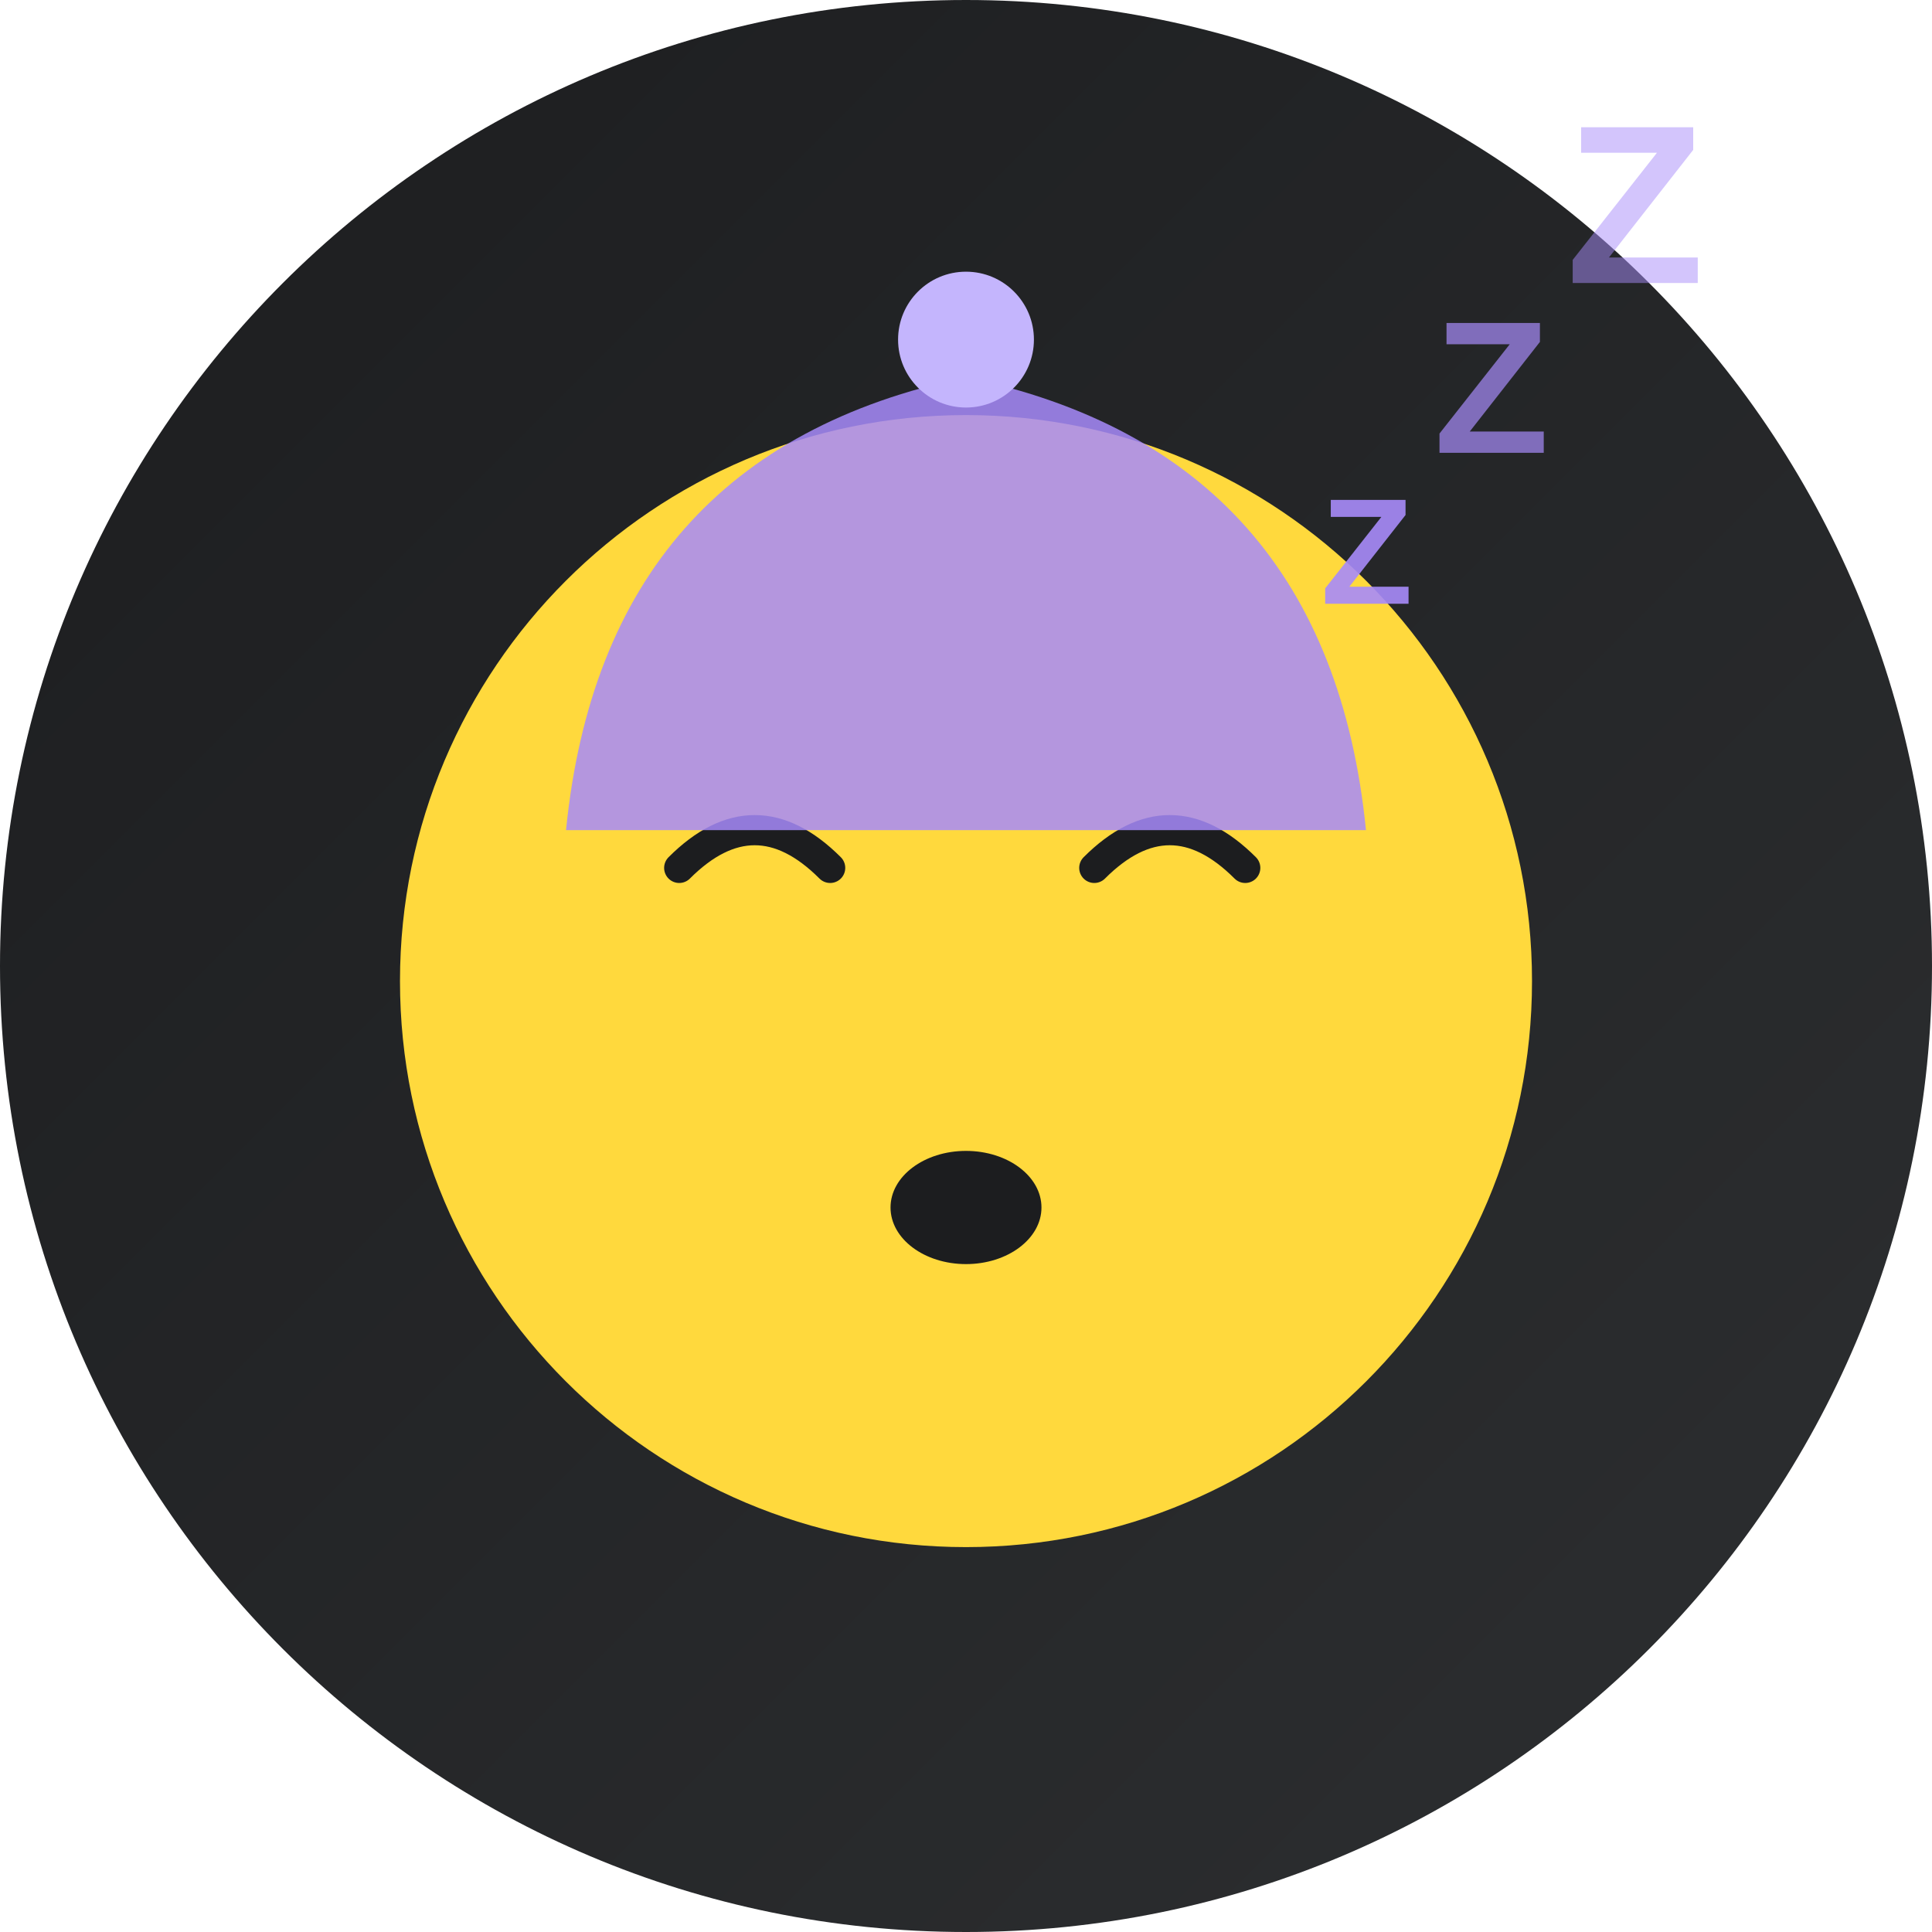
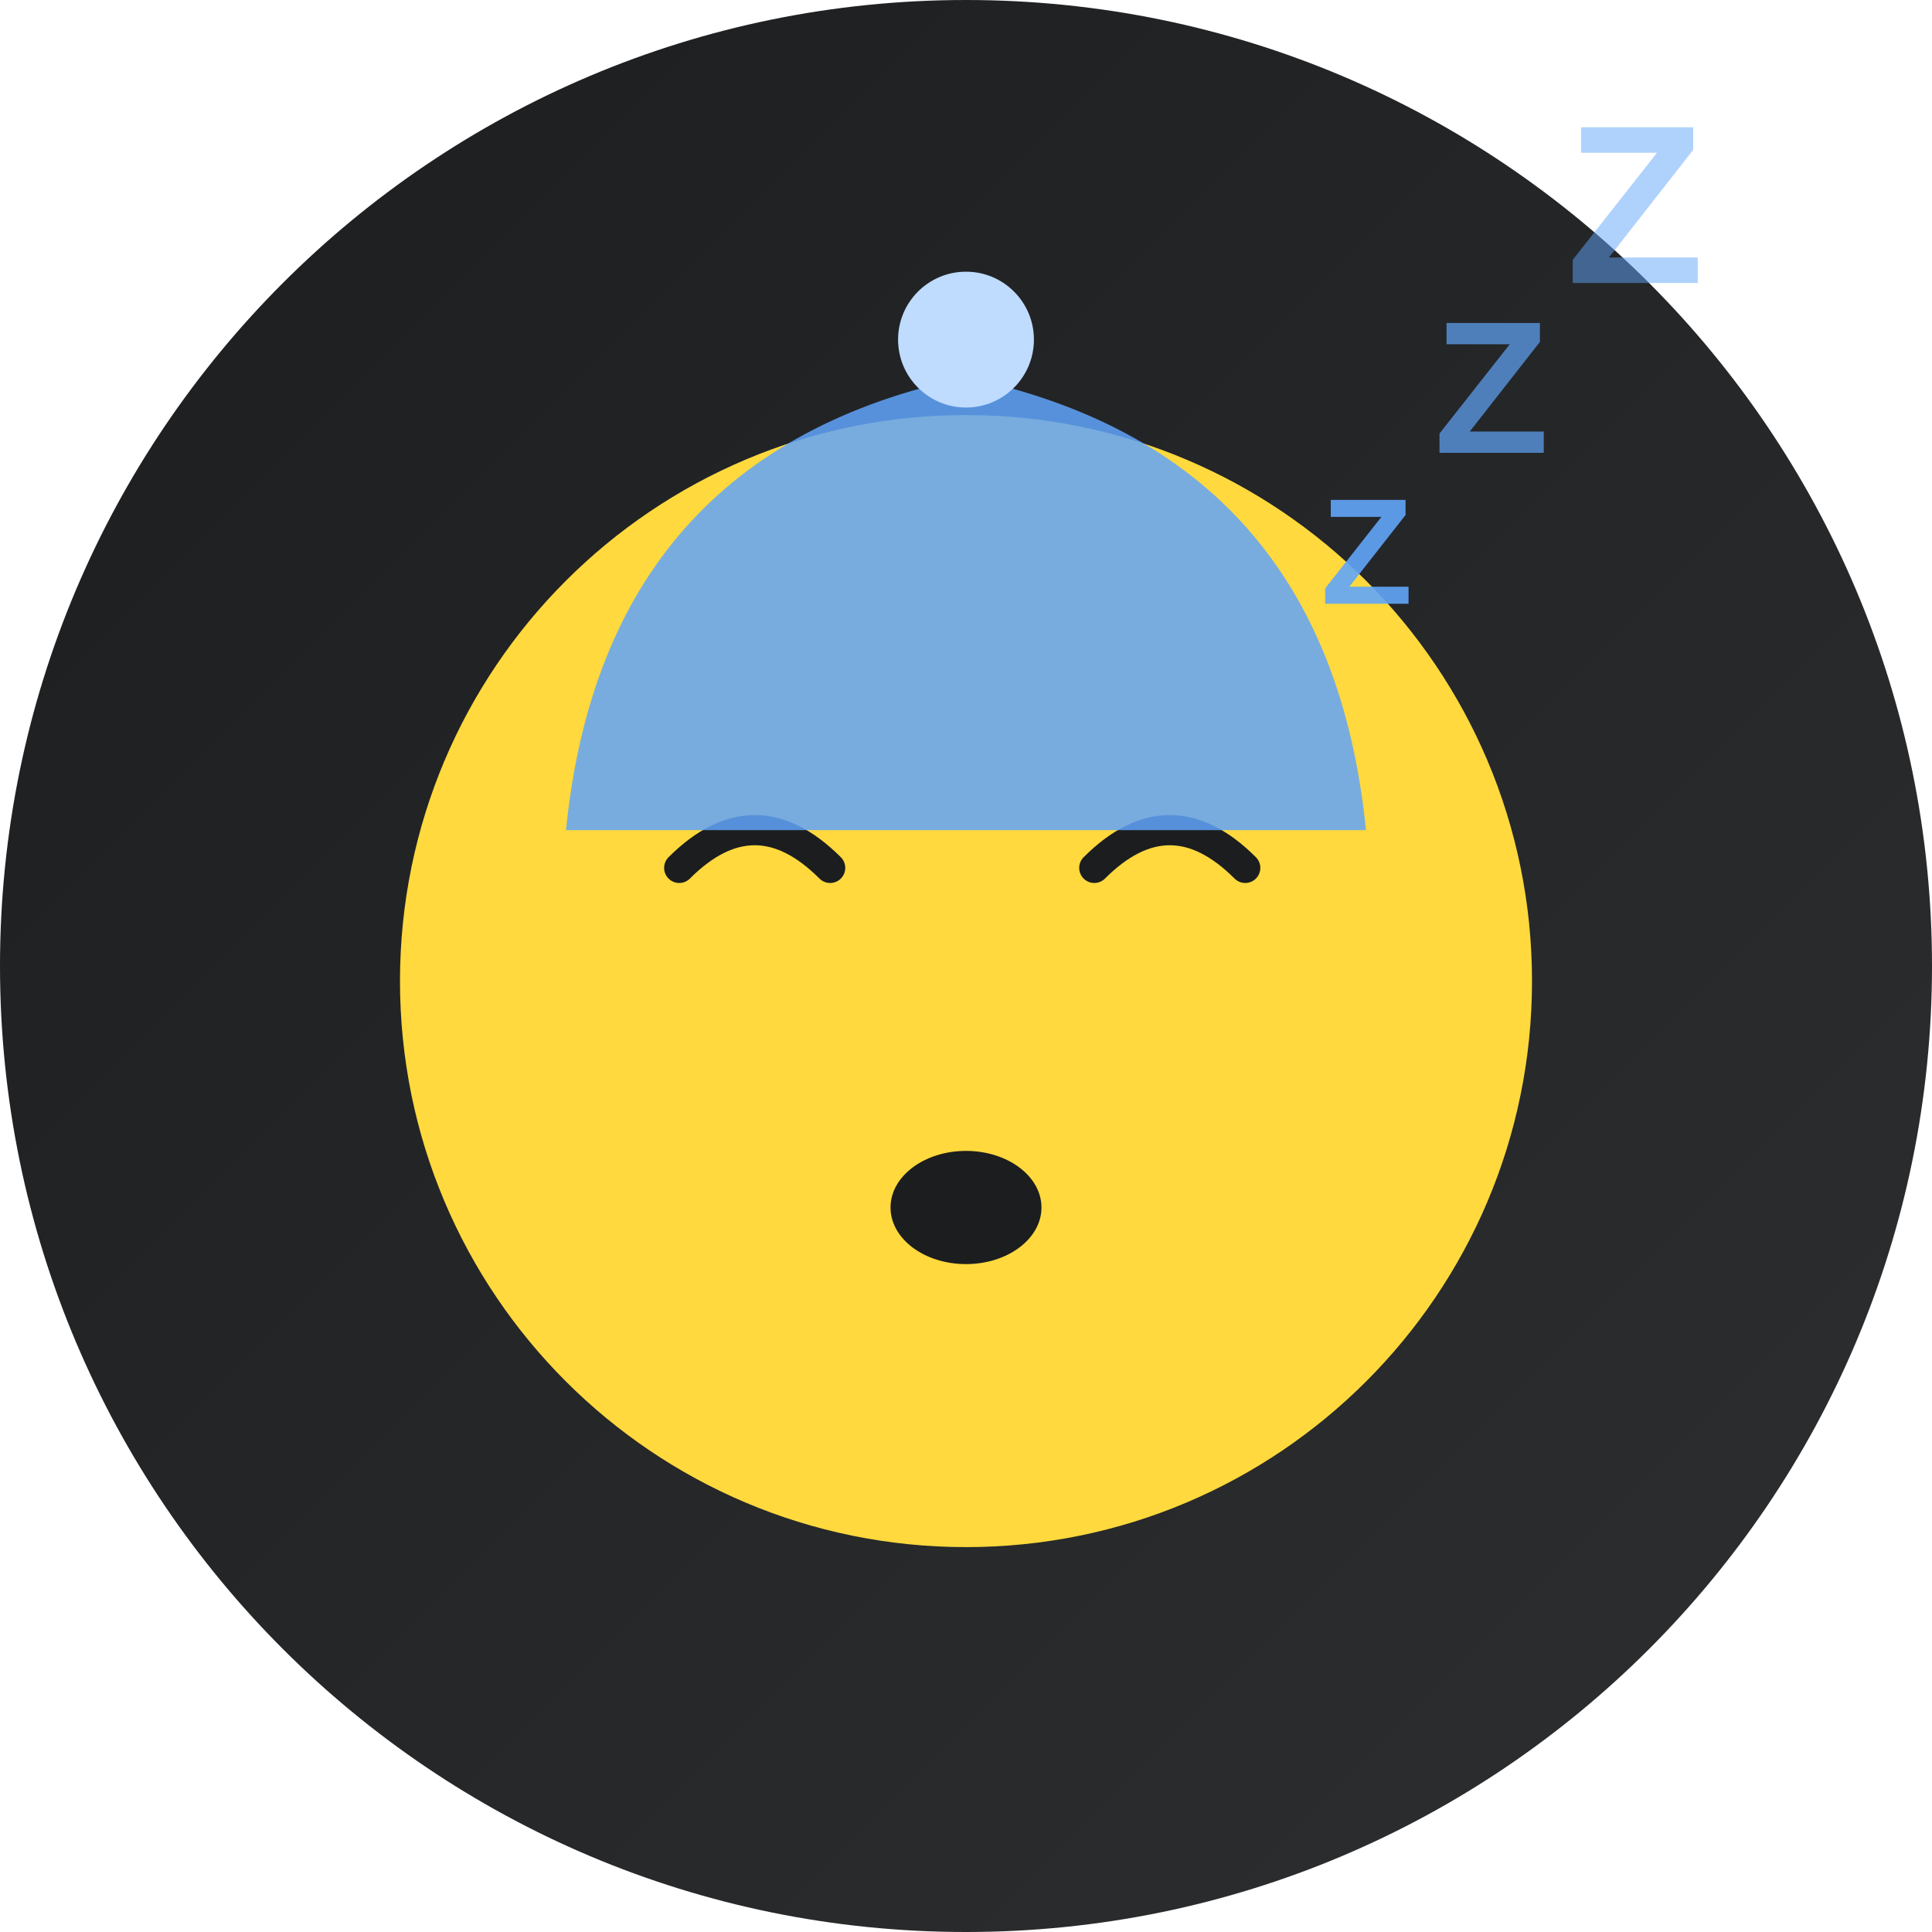
<svg xmlns="http://www.w3.org/2000/svg" viewBox="0 0 512 512">
  <defs>
    <linearGradient id="bg" x1="0%" y1="0%" x2="100%" y2="100%">
      <stop offset="0%" style="stop-color:#1c1d1f" />
      <stop offset="100%" style="stop-color:#2d2f31" />
    </linearGradient>
  </defs>
  <circle cx="256" cy="256" r="256" fill="url(#bg)" />
  <circle cx="256" cy="260" r="150" fill="#FFD93D" />
  <path d="M180 230 Q200 210 220 230" stroke="#1c1d1f" stroke-width="8" fill="none" stroke-linecap="round" />
  <path d="M290 230 Q310 210 330 230" stroke="#1c1d1f" stroke-width="8" fill="none" stroke-linecap="round" />
  <ellipse cx="256" cy="320" rx="20" ry="15" fill="#1c1d1f" />
-   <text x="350" y="160" font-family="Arial, sans-serif" font-weight="bold" font-size="40" fill="#a78bfa" opacity="0.9">Z</text>
-   <text x="380" y="120" font-family="Arial, sans-serif" font-weight="bold" font-size="50" fill="#a78bfa" opacity="0.7">Z</text>
-   <text x="415" y="75" font-family="Arial, sans-serif" font-weight="bold" font-size="60" fill="#a78bfa" opacity="0.5">Z</text>
-   <path d="M150 220 Q160 120 256 100 Q352 120 362 220" fill="#a78bfa" opacity="0.85" />
-   <circle cx="256" cy="90" r="18" fill="#c4b5fd" />
+   <text x="350" y="160" font-family="Arial, sans-serif" font-weight="bold" font-size="40" fill="#60a5fa" opacity="0.9">Z</text>
+   <text x="380" y="120" font-family="Arial, sans-serif" font-weight="bold" font-size="50" fill="#60a5fa" opacity="0.7">Z</text>
+   <text x="415" y="75" font-family="Arial, sans-serif" font-weight="bold" font-size="60" fill="#60a5fa" opacity="0.5">Z</text>
+   <path d="M150 220 Q160 120 256 100 Q352 120 362 220" fill="#60a5fa" opacity="0.85" />
+   <circle cx="256" cy="90" r="18" fill="#bfdbfe" />
</svg>
